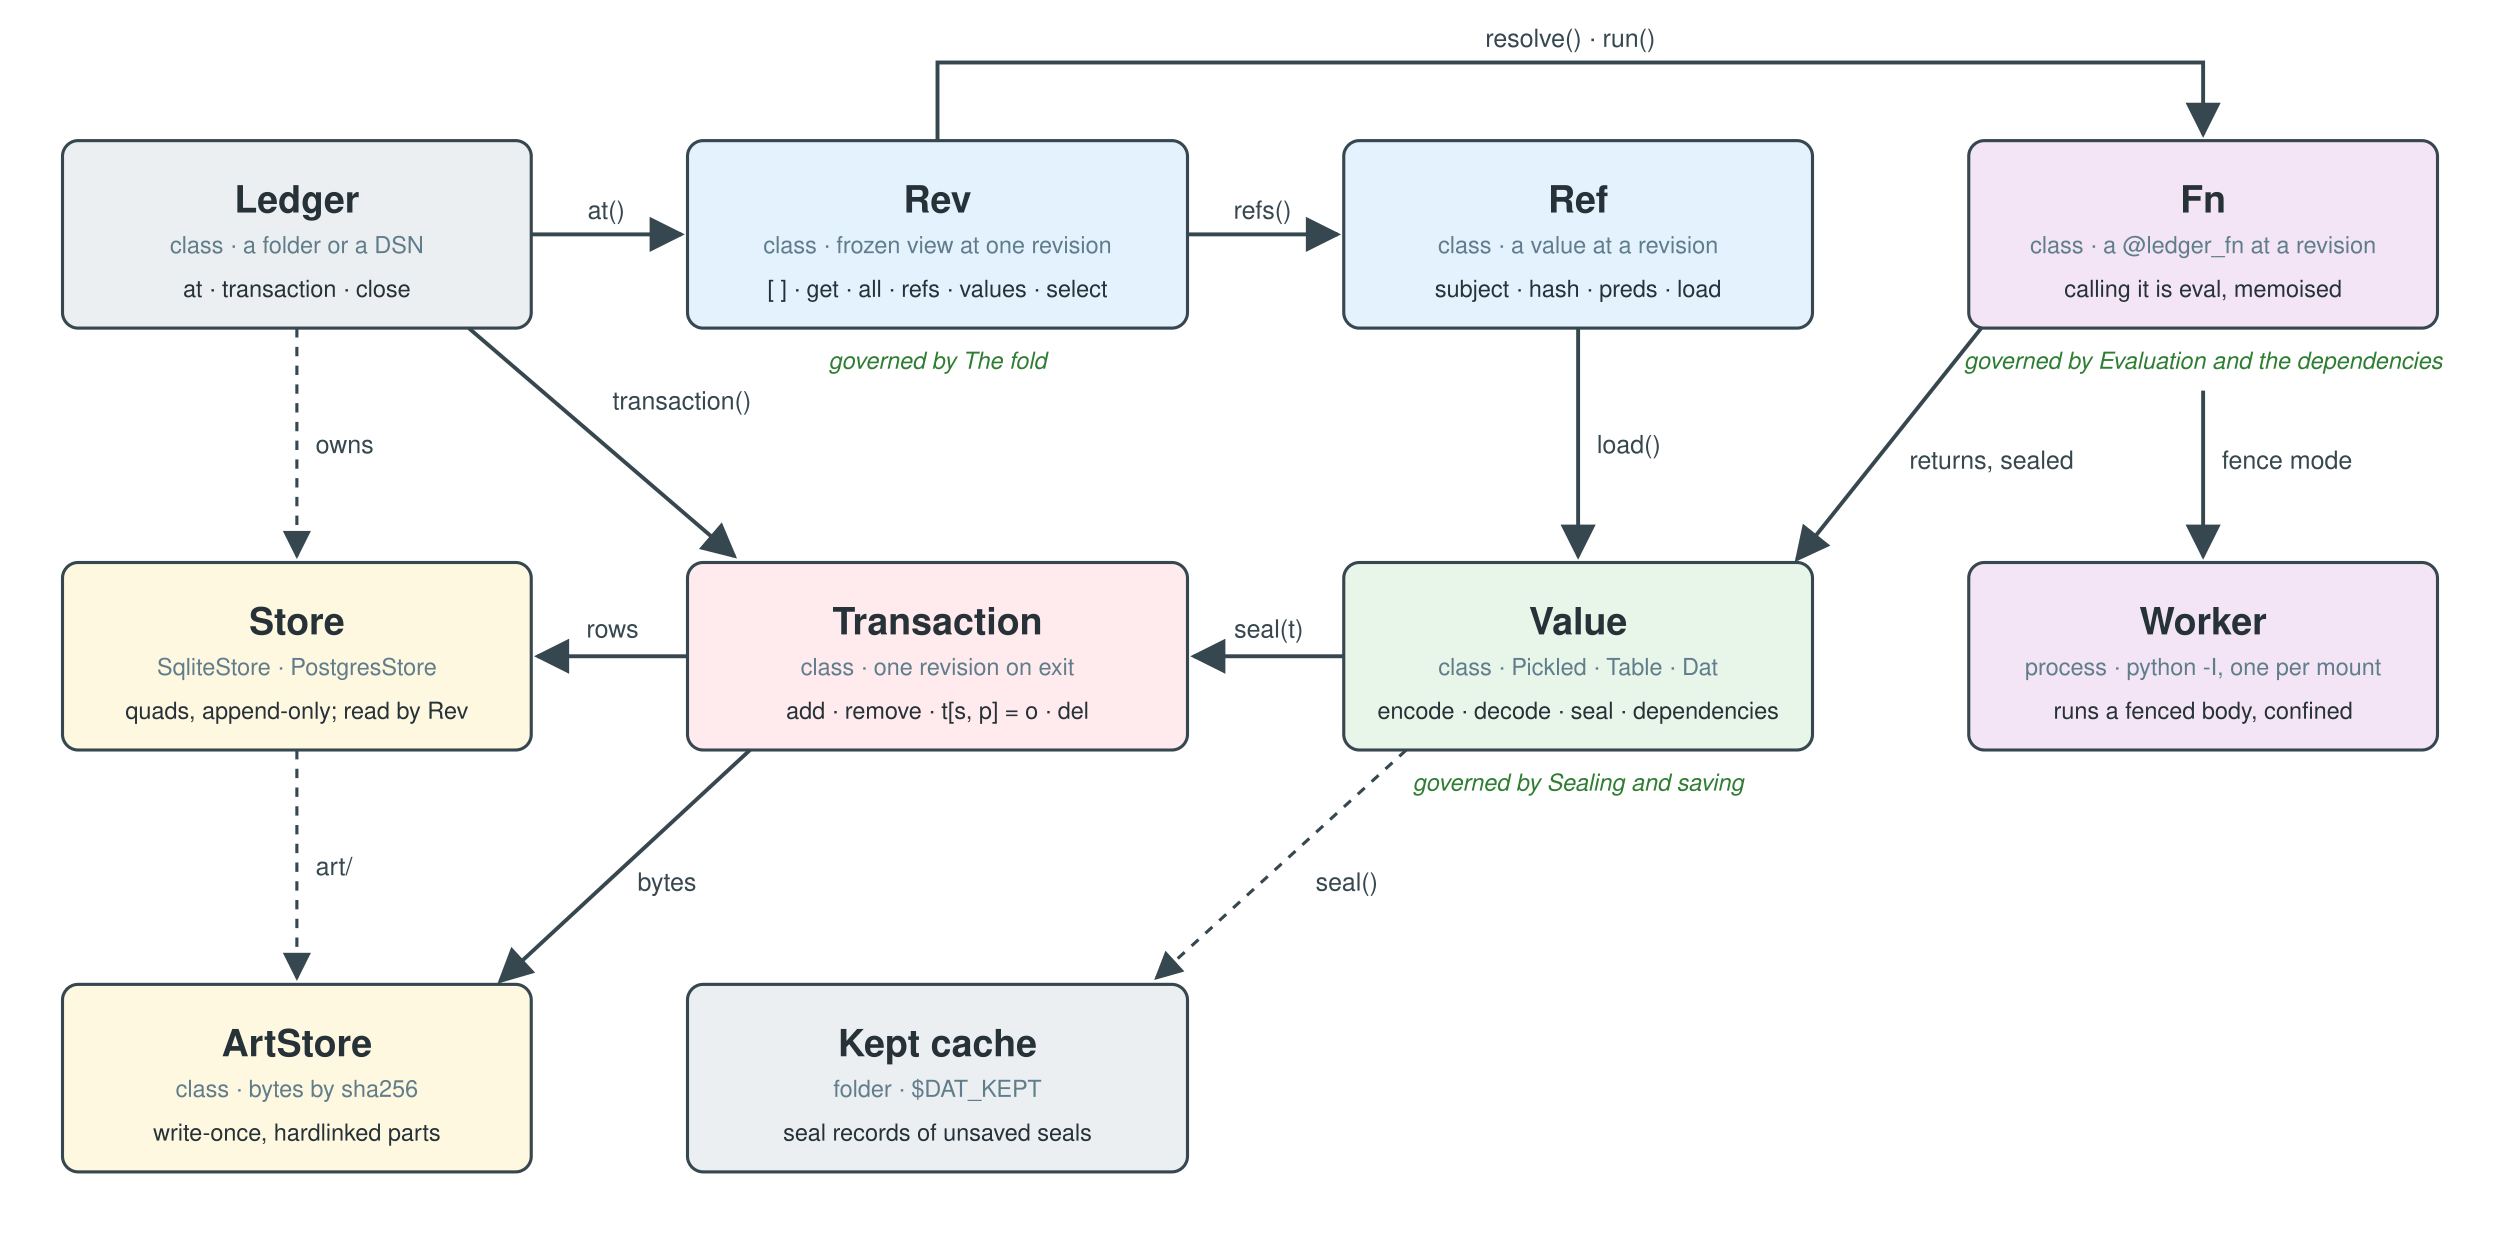
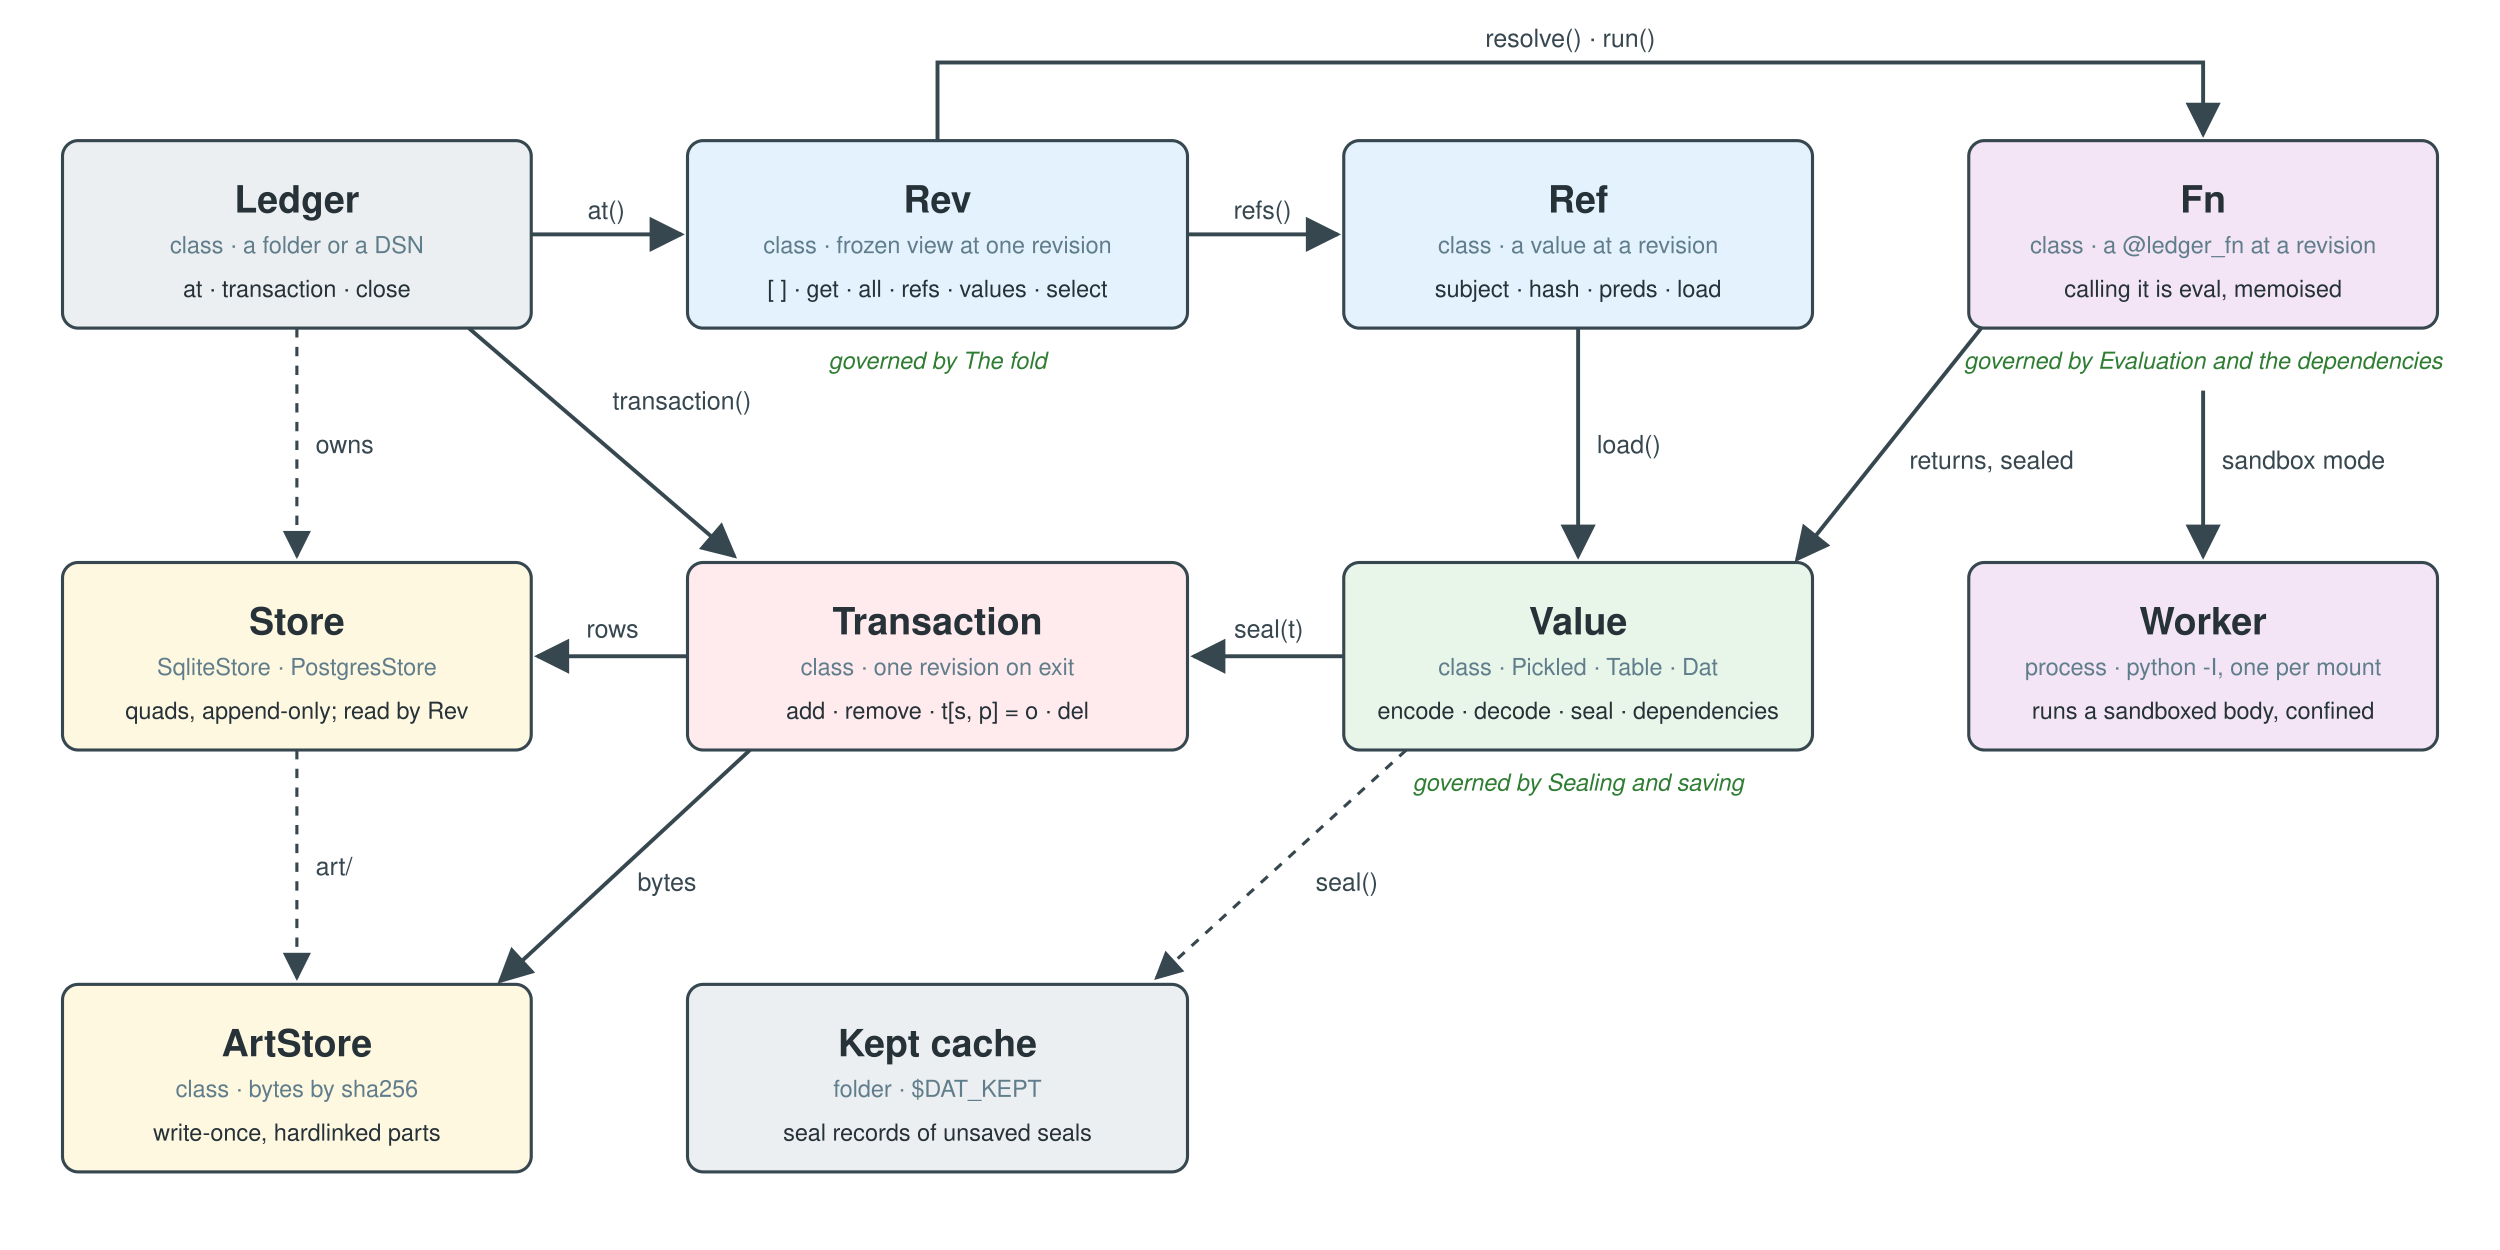
<svg xmlns="http://www.w3.org/2000/svg" viewBox="0 0 1600 800" width="1600" height="800" font-family="Helvetica, Arial, sans-serif">
  <defs>
    <marker id="arrow" viewBox="0 0 10 10" refX="9" refY="5" markerWidth="9" markerHeight="9" orient="auto-start-reverse">
      <path d="M0,0 L10,5 L0,10 z" fill="#37474f" />
    </marker>
  </defs>
  <rect x="0" y="0" width="1600" height="800" fill="#ffffff" />
  <g stroke="#37474f" stroke-width="2">
    <rect x="40" y="90" width="300" height="120" rx="10" fill="#eceff1" />
    <rect x="40" y="360" width="300" height="120" rx="10" fill="#fff8e1" />
    <rect x="40" y="630" width="300" height="120" rx="10" fill="#fff8e1" />
    <rect x="440" y="90" width="320" height="120" rx="10" fill="#e3f2fd" />
    <rect x="440" y="360" width="320" height="120" rx="10" fill="#ffebee" />
    <rect x="440" y="630" width="320" height="120" rx="10" fill="#eceff1" />
    <rect x="860" y="90" width="300" height="120" rx="10" fill="#e3f2fd" />
    <rect x="860" y="360" width="300" height="120" rx="10" fill="#e8f5e9" />
    <rect x="1260" y="90" width="300" height="120" rx="10" fill="#f3e5f5" />
    <rect x="1260" y="360" width="300" height="120" rx="10" fill="#f3e5f5" />
  </g>
  <g fill="#263238" text-anchor="middle">
    <text x="190" y="136" font-size="24" font-weight="bold">Ledger</text>
    <text x="190" y="162" font-size="15" fill="#607d8b">class · a folder or a DSN</text>
    <text x="190" y="190" font-size="15">at · transaction · close</text>
    <text x="190" y="406" font-size="24" font-weight="bold">Store</text>
    <text x="190" y="432" font-size="15" fill="#607d8b">SqliteStore · PostgresStore</text>
    <text x="190" y="460" font-size="15">quads, append-only; read by Rev</text>
    <text x="190" y="676" font-size="24" font-weight="bold">ArtStore</text>
    <text x="190" y="702" font-size="15" fill="#607d8b">class · bytes by sha256</text>
    <text x="190" y="730" font-size="15">write-once, hardlinked parts</text>
    <text x="600" y="136" font-size="24" font-weight="bold">Rev</text>
    <text x="600" y="162" font-size="15" fill="#607d8b">class · frozen view at one revision</text>
    <text x="600" y="190" font-size="15">[ ] · get · all · refs · values · select</text>
    <text x="600" y="406" font-size="24" font-weight="bold">Transaction</text>
    <text x="600" y="432" font-size="15" fill="#607d8b">class · one revision on exit</text>
    <text x="600" y="460" font-size="15">add · remove · t[s, p] = o · del</text>
    <text x="600" y="676" font-size="24" font-weight="bold">Kept cache</text>
    <text x="600" y="702" font-size="15" fill="#607d8b">folder · $DAT_KEPT</text>
    <text x="600" y="730" font-size="15">seal records of unsaved seals</text>
    <text x="1010" y="136" font-size="24" font-weight="bold">Ref</text>
    <text x="1010" y="162" font-size="15" fill="#607d8b">class · a value at a revision</text>
    <text x="1010" y="190" font-size="15">subject · hash · preds · load</text>
    <text x="1010" y="406" font-size="24" font-weight="bold">Value</text>
    <text x="1010" y="432" font-size="15" fill="#607d8b">class · Pickled · Table · Dat</text>
    <text x="1010" y="460" font-size="15">encode · decode · seal · dependencies</text>
    <text x="1410" y="136" font-size="24" font-weight="bold">Fn</text>
    <text x="1410" y="162" font-size="15" fill="#607d8b">class · a @ledger_fn at a revision</text>
    <text x="1410" y="190" font-size="15">calling it is eval, memoised</text>
    <text x="1410" y="406" font-size="24" font-weight="bold">Worker</text>
    <text x="1410" y="432" font-size="15" fill="#607d8b">process · python -I, one per mount</text>
-     <text x="1410" y="460" font-size="15">runs a fenced body, confined</text>
+     <text x="1410" y="460" font-size="15">runs a sandboxed body, confined</text>
  </g>
  <g font-size="15" font-style="italic" fill="#2e7d32" text-anchor="middle">
    <text x="600" y="236">governed by The fold</text>
    <text x="1010" y="506">governed by Sealing and saving</text>
    <text x="1410" y="236">governed by Evaluation and the dependencies</text>
  </g>
  <g stroke="#37474f" stroke-width="2.5" fill="none" marker-end="url(#arrow)">
    <line x1="340" y1="150" x2="436" y2="150" />
    <line x1="300" y1="210" x2="470" y2="356" />
    <line x1="760" y1="150" x2="856" y2="150" />
    <path d="M600,90 V40 H1410 V86" />
    <line x1="1010" y1="210" x2="1010" y2="356" />
    <line x1="1268" y1="210" x2="1150" y2="358" />
    <line x1="1410" y1="250" x2="1410" y2="356" />
    <line x1="860" y1="420" x2="764" y2="420" />
    <line x1="440" y1="420" x2="344" y2="420" />
    <line x1="480" y1="480" x2="320" y2="628" />
  </g>
  <g stroke="#37474f" stroke-width="2" stroke-dasharray="6,6" fill="none" marker-end="url(#arrow)">
    <line x1="190" y1="210" x2="190" y2="356" />
    <line x1="190" y1="480" x2="190" y2="626" />
    <line x1="900" y1="480" x2="740" y2="626" />
  </g>
  <g font-size="16" fill="#37474f">
    <text x="388" y="140" text-anchor="middle">at()</text>
    <text x="392" y="262">transaction()</text>
    <text x="808" y="140" text-anchor="middle">refs()</text>
    <text x="1005" y="30" text-anchor="middle">resolve() · run()</text>
    <text x="1022" y="290">load()</text>
    <text x="1222" y="300">returns, sealed</text>
-     <text x="1422" y="300">fence mode</text>
+     <text x="1422" y="300">sandbox mode</text>
    <text x="812" y="408" text-anchor="middle">seal(t)</text>
    <text x="392" y="408" text-anchor="middle">rows</text>
    <text x="408" y="570">bytes</text>
    <text x="202" y="290">owns</text>
    <text x="202" y="560">art/</text>
    <text x="842" y="570">seal()</text>
  </g>
</svg>
